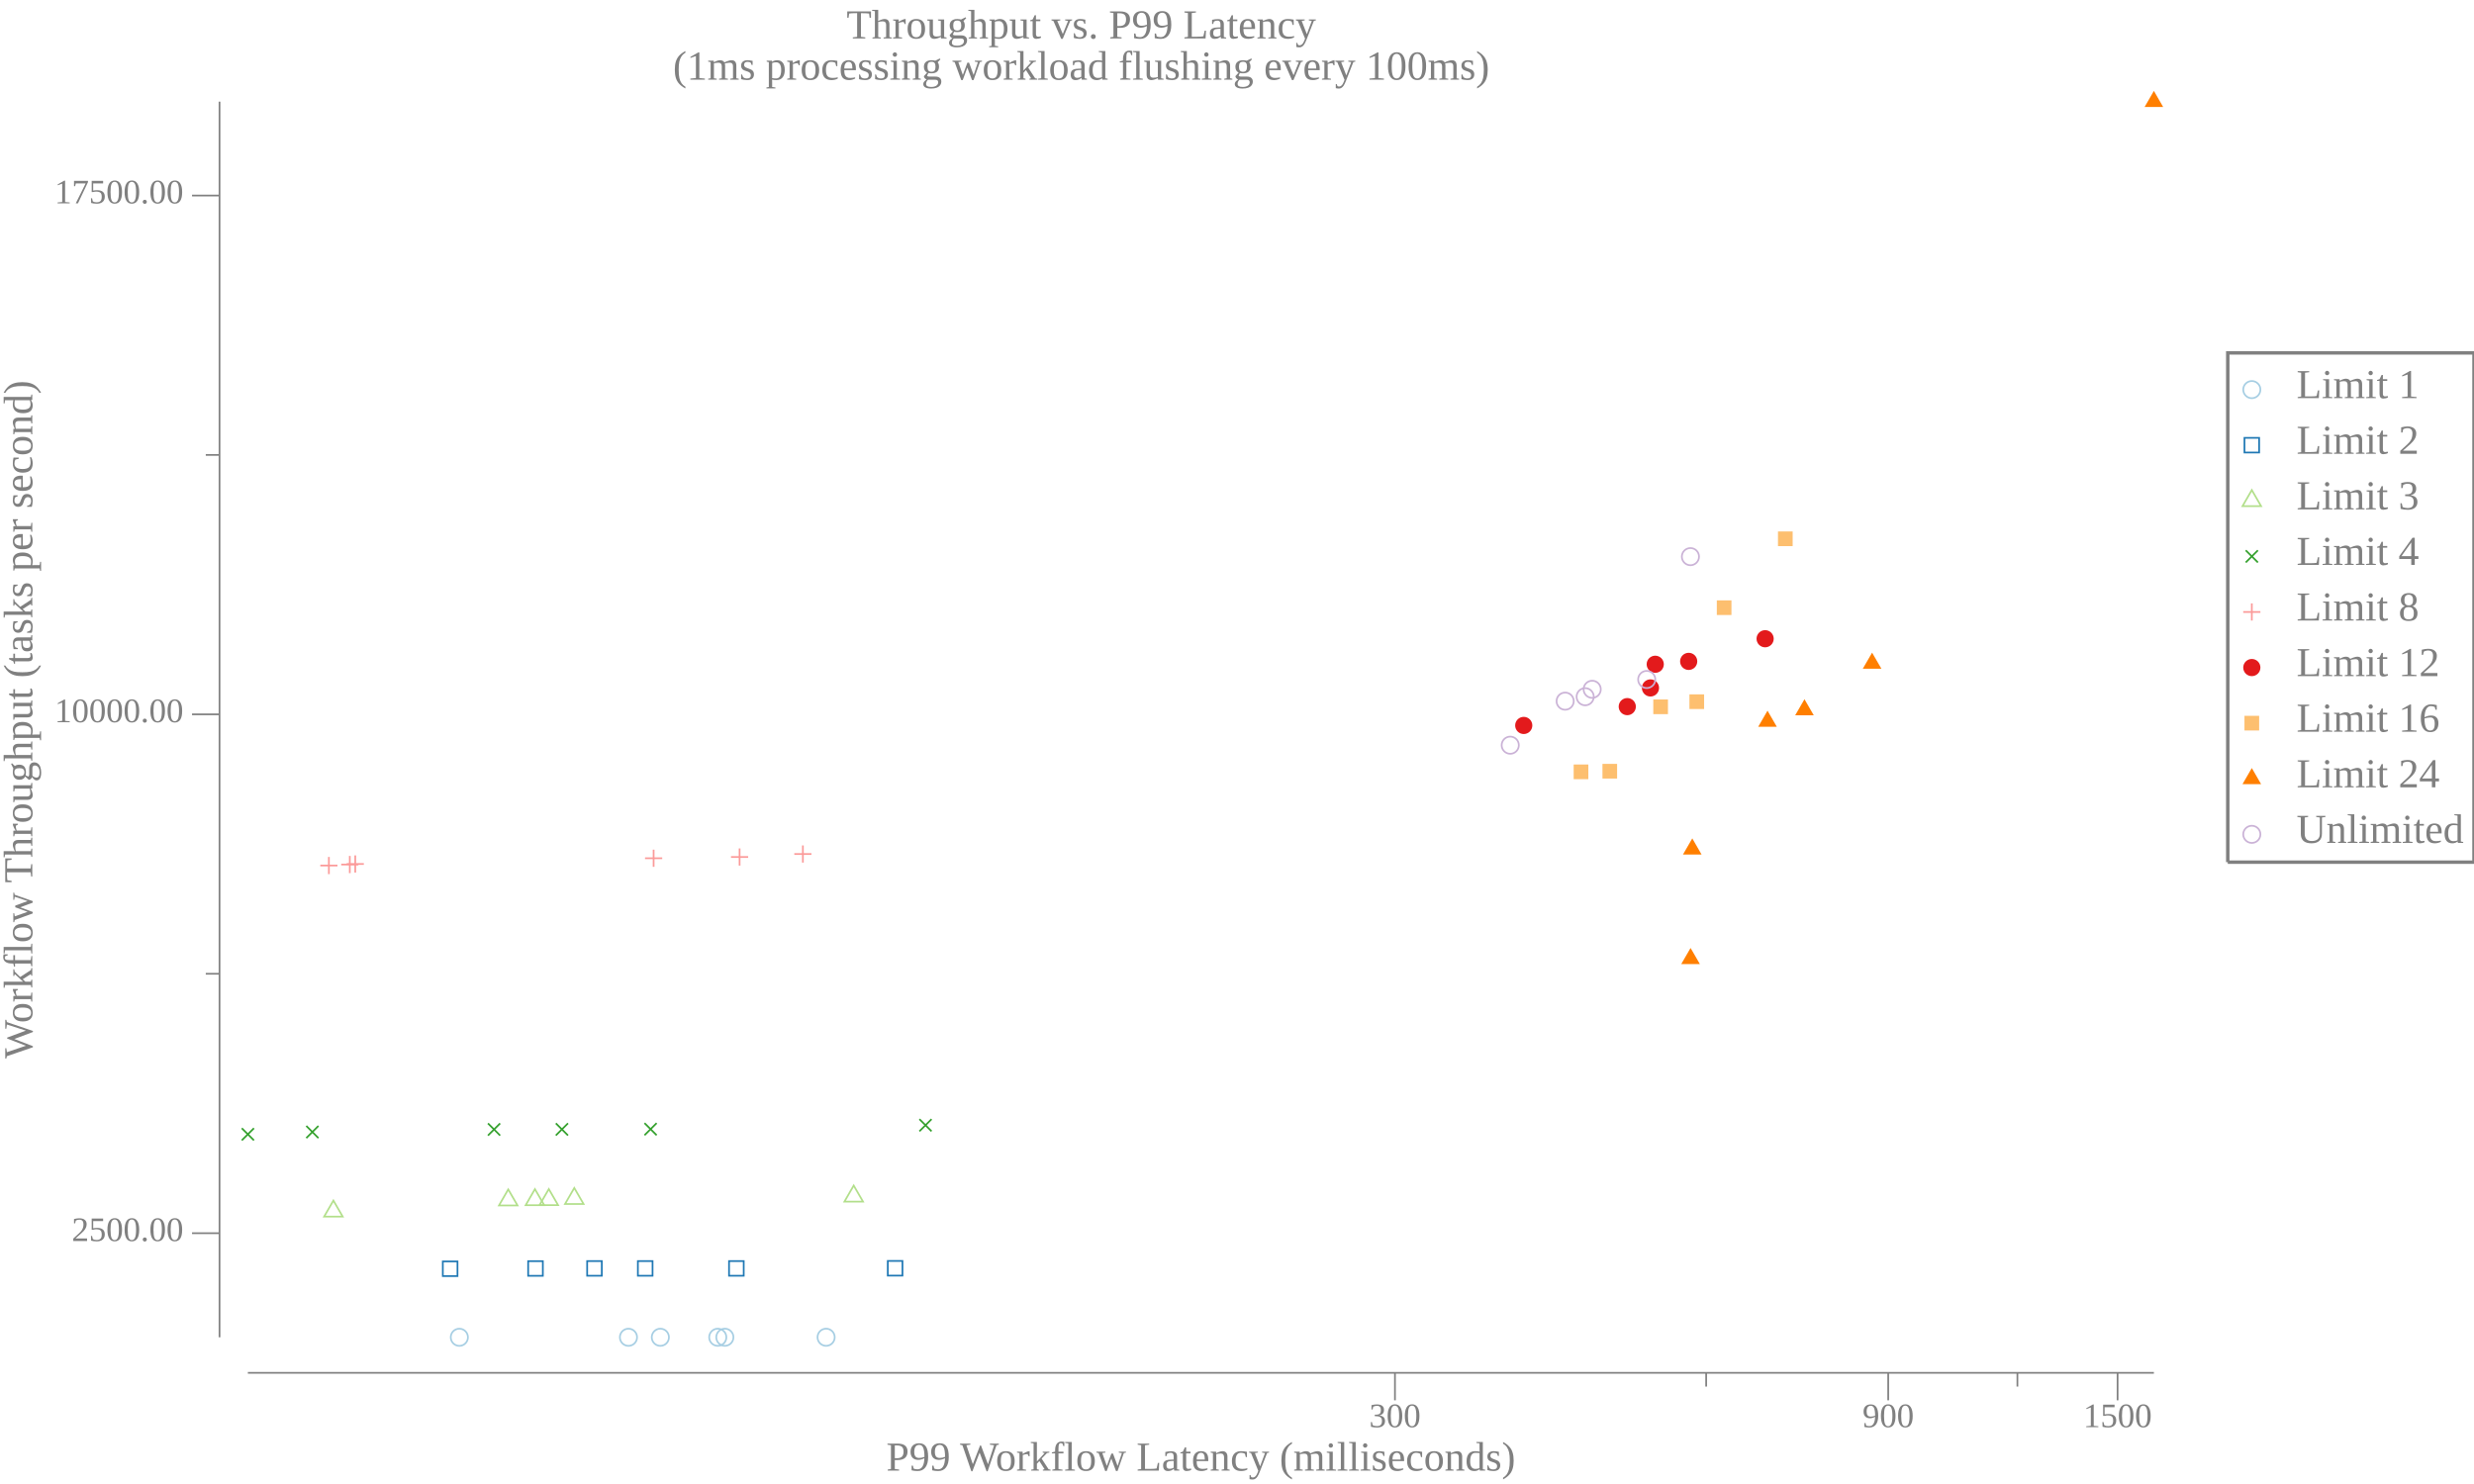
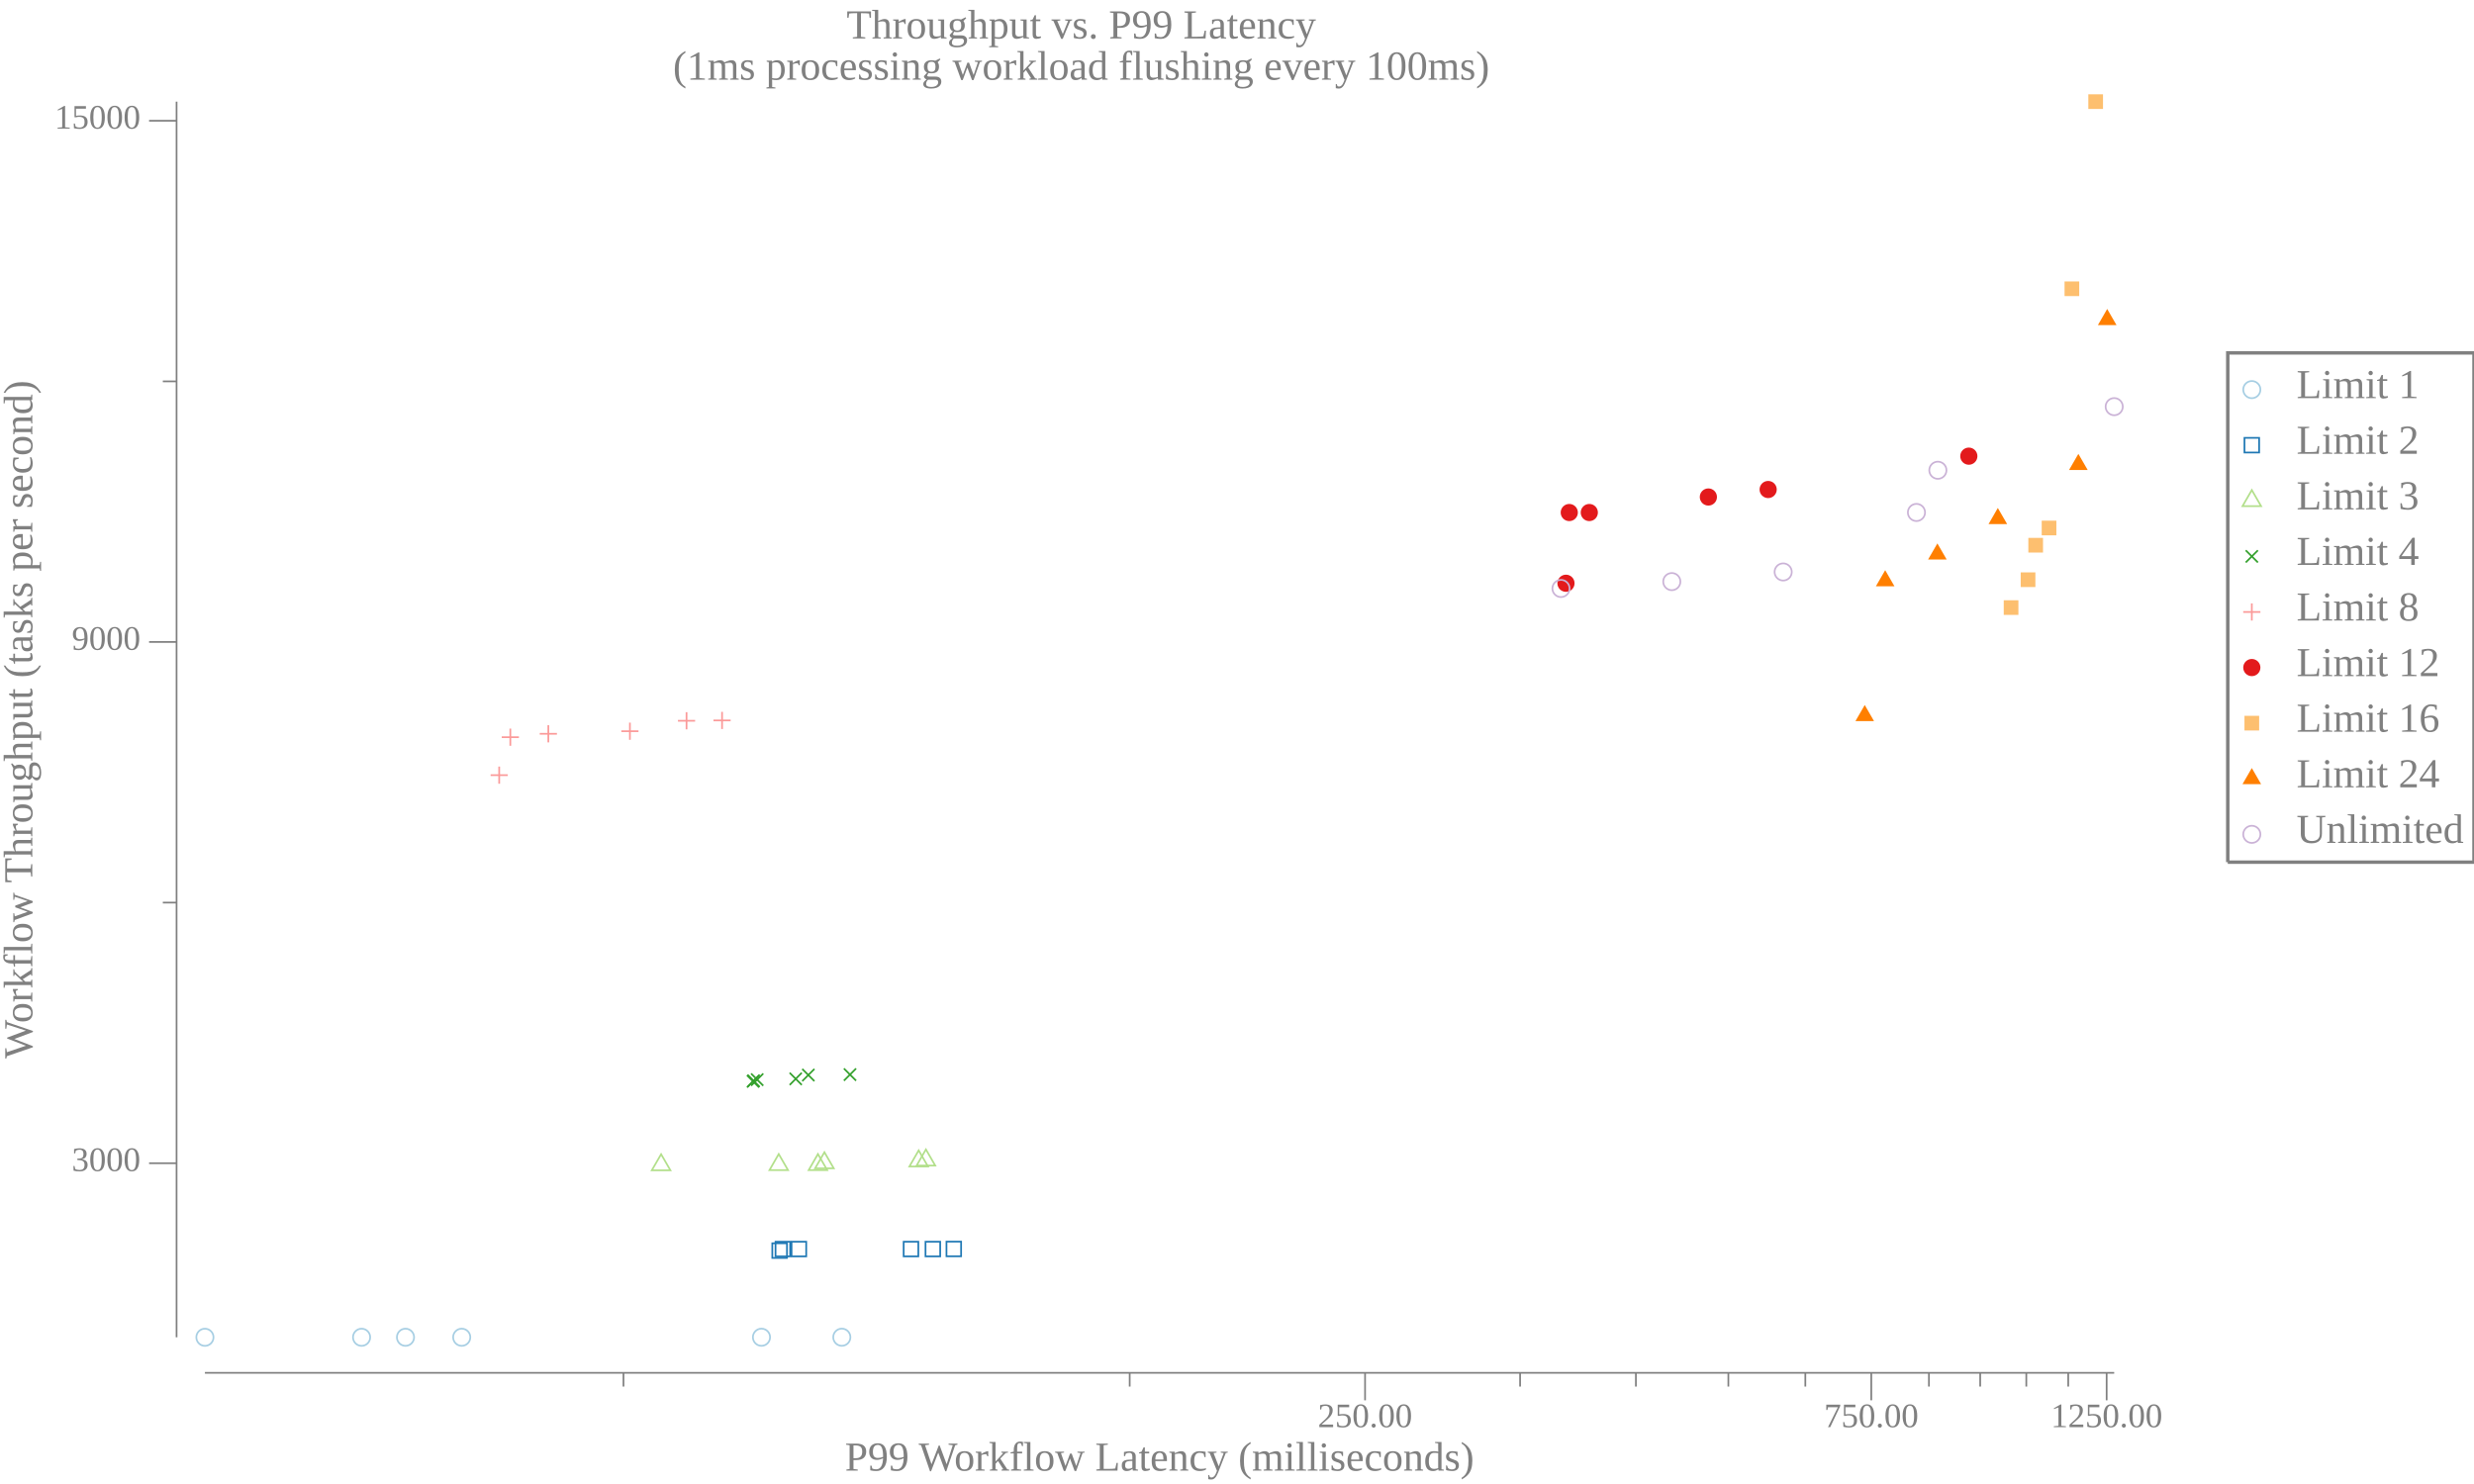
<svg xmlns="http://www.w3.org/2000/svg" width="720pt" height="432pt" viewBox="0 0 720 432">
  <g transform="scale(1, -1) translate(0, -432)">
    <path d="M657.84,318.58A2.5,2.5 0 1 1 652.84,318.58A2.5,2.5 0 1 1 657.84,318.58Z" style="fill:none;stroke:#A6CEE3;stroke-width:0.5" />
    <text x="668.34" y="-316.1" transform="scale(1, -1)" style="font-family:Liberation Serif;font-variant:normal;font-weight:normal;font-style:normal;font-size:12px;fill:#808080">Limit 1</text>
    <path d="M653.2,300.27L657.47,300.27L657.47,304.54L653.2,304.54Z" style="fill:none;stroke:#1F78B4;stroke-width:0.5" />
    <text x="668.34" y="-299.91" transform="scale(1, -1)" style="font-family:Liberation Serif;font-variant:normal;font-weight:normal;font-style:normal;font-size:12px;fill:#808080">Limit 2</text>
    <path d="M655.34,289.34L652.63,284.66L658.04,284.66Z" style="fill:none;stroke:#B2DF8A;stroke-width:0.5" />
    <text x="668.34" y="-283.73" transform="scale(1, -1)" style="font-family:Liberation Serif;font-variant:normal;font-weight:normal;font-style:normal;font-size:12px;fill:#808080">Limit 3</text>
    <path d="M653.57,268.27L657.11,271.8" style="fill:none;stroke:#33A02C;stroke-width:0.5" />
    <path d="M653.57,271.8L657.11,268.27" style="fill:none;stroke:#33A02C;stroke-width:0.5" />
    <text x="668.34" y="-267.55" transform="scale(1, -1)" style="font-family:Liberation Serif;font-variant:normal;font-weight:normal;font-style:normal;font-size:12px;fill:#808080">Limit 4</text>
    <path d="M655.34,256.35L655.34,251.35" style="fill:none;stroke:#FB9A99;stroke-width:0.5" />
    <path d="M652.84,253.85L657.84,253.85" style="fill:none;stroke:#FB9A99;stroke-width:0.5" />
    <text x="668.34" y="-251.36" transform="scale(1, -1)" style="font-family:Liberation Serif;font-variant:normal;font-weight:normal;font-style:normal;font-size:12px;fill:#808080">Limit 8</text>
    <path d="M657.84,237.67A2.5,2.5 0 1 1 652.84,237.67A2.5,2.5 0 1 1 657.84,237.67Z" style="fill:#E31A1C" />
    <text x="668.34" y="-235.18" transform="scale(1, -1)" style="font-family:Liberation Serif;font-variant:normal;font-weight:normal;font-style:normal;font-size:12px;fill:#808080">Limit 12</text>
    <path d="M653.2,219.35L657.47,219.35L657.47,223.62L653.2,223.62Z" style="fill:#FDBF6F" />
    <text x="668.34" y="-219" transform="scale(1, -1)" style="font-family:Liberation Serif;font-variant:normal;font-weight:normal;font-style:normal;font-size:12px;fill:#808080">Limit 16</text>
    <path d="M655.34,208.42L652.63,203.74L658.04,203.74Z" style="fill:#FF7F00" />
    <text x="668.34" y="-202.81" transform="scale(1, -1)" style="font-family:Liberation Serif;font-variant:normal;font-weight:normal;font-style:normal;font-size:12px;fill:#808080">Limit 24</text>
    <path d="M657.84,189.12A2.5,2.5 0 1 1 652.84,189.12A2.5,2.5 0 1 1 657.84,189.12Z" style="fill:none;stroke:#CAB2D6;stroke-width:0.5" />
    <text x="668.34" y="-186.63" transform="scale(1, -1)" style="font-family:Liberation Serif;font-variant:normal;font-weight:normal;font-style:normal;font-size:12px;fill:#808080">Unlimited</text>
    <path d="M648.34,181.02L648.34,329.27L720,329.27L720,181.02L648.34,181.02" style="fill:none;stroke:#808080" />
    <path d="M0,0L629.34,0L629.34,432L0,432Z" style="fill:#-8000000000000000-8000000000000000-8000000000000000;fill-opacity:0" />
    <text x="246.35" y="-420.81" transform="scale(1, -1)" style="font-family:Liberation Serif;font-variant:normal;font-weight:normal;font-style:normal;font-size:12px;fill:#808080">Throughput vs. P99 Latency</text>
    <text x="195.86" y="-408.81" transform="scale(1, -1)" style="font-family:Liberation Serif;font-variant:normal;font-weight:normal;font-style:normal;font-size:12px;fill:#808080">(1ms processing workload flushing every 100ms)</text>
-     <text x="257.93" y="-3.902" transform="scale(1, -1)" style="font-family:Liberation Serif;font-variant:normal;font-weight:normal;font-style:normal;font-size:12px;fill:#808080">P99 Workflow Latency (milliseconds)</text>
-     <text x="398.47" y="-16.541" transform="scale(1, -1)" style="font-family:Liberation Serif;font-variant:normal;font-weight:normal;font-style:normal;font-size:10px;fill:#808080">300</text>
-     <text x="542.02" y="-16.541" transform="scale(1, -1)" style="font-family:Liberation Serif;font-variant:normal;font-weight:normal;font-style:normal;font-size:10px;fill:#808080">900</text>
-     <text x="606.27" y="-16.541" transform="scale(1, -1)" style="font-family:Liberation Serif;font-variant:normal;font-weight:normal;font-style:normal;font-size:10px;fill:#808080">1500</text>
-     <path d="M405.97,24.363L405.97,32.363" style="fill:none;stroke:#808080;stroke-width:0.5" />
-     <path d="M549.52,24.363L549.52,32.363" style="fill:none;stroke:#808080;stroke-width:0.5" />
-     <path d="M616.27,24.363L616.27,32.363" style="fill:none;stroke:#808080;stroke-width:0.5" />
-     <path d="M496.54,28.363L496.54,32.363" style="fill:none;stroke:#808080;stroke-width:0.5" />
-     <path d="M587.12,28.363L587.12,32.363" style="fill:none;stroke:#808080;stroke-width:0.5" />
-     <path d="M72.135,32.363L626.84,32.363" style="fill:none;stroke:#808080;stroke-width:0.5" />
+     <text x="245.9" y="-3.902" transform="scale(1, -1)" style="font-family:Liberation Serif;font-variant:normal;font-weight:normal;font-style:normal;font-size:12px;fill:#808080">P99 Workflow Latency (milliseconds)</text>
+     <text x="383.52" y="-16.541" transform="scale(1, -1)" style="font-family:Liberation Serif;font-variant:normal;font-weight:normal;font-style:normal;font-size:10px;fill:#808080">250.00</text>
+     <text x="530.84" y="-16.541" transform="scale(1, -1)" style="font-family:Liberation Serif;font-variant:normal;font-weight:normal;font-style:normal;font-size:10px;fill:#808080">750.00</text>
+     <text x="596.84" y="-16.541" transform="scale(1, -1)" style="font-family:Liberation Serif;font-variant:normal;font-weight:normal;font-style:normal;font-size:10px;fill:#808080">1250.00</text>
+     <path d="M397.27,24.363L397.27,32.363" style="fill:none;stroke:#808080;stroke-width:0.5" />
+     <path d="M544.59,24.363L544.59,32.363" style="fill:none;stroke:#808080;stroke-width:0.5" />
+     <path d="M613.09,24.363L613.09,32.363" style="fill:none;stroke:#808080;stroke-width:0.5" />
+     <path d="M181.45,28.363L181.45,32.363" style="fill:none;stroke:#808080;stroke-width:0.5" />
+     <path d="M328.77,28.363L328.77,32.363" style="fill:none;stroke:#808080;stroke-width:0.5" />
+     <path d="M442.39,28.363L442.39,32.363" style="fill:none;stroke:#808080;stroke-width:0.5" />
+     <path d="M476.09,28.363L476.09,32.363" style="fill:none;stroke:#808080;stroke-width:0.5" />
+     <path d="M503,28.363L503,32.363" style="fill:none;stroke:#808080;stroke-width:0.5" />
+     <path d="M525.4,28.363L525.4,32.363" style="fill:none;stroke:#808080;stroke-width:0.5" />
+     <path d="M561.37,28.363L561.37,32.363" style="fill:none;stroke:#808080;stroke-width:0.5" />
+     <path d="M576.29,28.363L576.29,32.363" style="fill:none;stroke:#808080;stroke-width:0.5" />
+     <path d="M589.71,28.363L589.71,32.363" style="fill:none;stroke:#808080;stroke-width:0.5" />
+     <path d="M601.91,28.363L601.91,32.363" style="fill:none;stroke:#808080;stroke-width:0.5" />
+     <path d="M59.635,32.363L615.29,32.363" style="fill:none;stroke:#808080;stroke-width:0.5" />
    <g transform="rotate(90)">
      <text x="123.84" y="9.387" transform="scale(1, -1)" style="font-family:Liberation Serif;font-variant:normal;font-weight:normal;font-style:normal;font-size:12px;fill:#808080">Workflow Throughput (tasks per second)</text>
    </g>
-     <text x="20.885" y="-70.724" transform="scale(1, -1)" style="font-family:Liberation Serif;font-variant:normal;font-weight:normal;font-style:normal;font-size:10px;fill:#808080">2500.00</text>
-     <text x="15.885" y="-221.76" transform="scale(1, -1)" style="font-family:Liberation Serif;font-variant:normal;font-weight:normal;font-style:normal;font-size:10px;fill:#808080">10000.00</text>
-     <text x="15.885" y="-372.8" transform="scale(1, -1)" style="font-family:Liberation Serif;font-variant:normal;font-weight:normal;font-style:normal;font-size:10px;fill:#808080">17500.00</text>
-     <path d="M55.885,73.009L63.885,73.009" style="fill:none;stroke:#808080;stroke-width:0.5" />
-     <path d="M55.885,224.05L63.885,224.05" style="fill:none;stroke:#808080;stroke-width:0.5" />
-     <path d="M55.885,375.08L63.885,375.08" style="fill:none;stroke:#808080;stroke-width:0.5" />
-     <path d="M59.885,148.53L63.885,148.53" style="fill:none;stroke:#808080;stroke-width:0.5" />
-     <path d="M59.885,299.57L63.885,299.57" style="fill:none;stroke:#808080;stroke-width:0.5" />
-     <path d="M63.885,42.709L63.885,402.41" style="fill:none;stroke:#808080;stroke-width:0.5" />
-     <path d="M136.18,42.709A2.5,2.5 0 1 1 131.18,42.709A2.5,2.5 0 1 1 136.18,42.709Z" style="fill:none;stroke:#A6CEE3;stroke-width:0.5" />
-     <path d="M185.4,42.711A2.5,2.5 0 1 1 180.4,42.711A2.5,2.5 0 1 1 185.4,42.711Z" style="fill:none;stroke:#A6CEE3;stroke-width:0.5" />
-     <path d="M194.68,42.713A2.5,2.5 0 1 1 189.68,42.713A2.5,2.5 0 1 1 194.68,42.713Z" style="fill:none;stroke:#A6CEE3;stroke-width:0.5" />
-     <path d="M211.39,42.715A2.5,2.5 0 1 1 206.39,42.715A2.5,2.5 0 1 1 211.39,42.715Z" style="fill:none;stroke:#A6CEE3;stroke-width:0.5" />
-     <path d="M213.45,42.717A2.5,2.5 0 1 1 208.45,42.717A2.5,2.5 0 1 1 213.45,42.717Z" style="fill:none;stroke:#A6CEE3;stroke-width:0.5" />
-     <path d="M242.92,42.717A2.5,2.5 0 1 1 237.92,42.717A2.5,2.5 0 1 1 242.92,42.717Z" style="fill:none;stroke:#A6CEE3;stroke-width:0.5" />
-     <path d="M128.87,60.524L133.14,60.524L133.14,64.792L128.87,64.792Z" style="fill:none;stroke:#1F78B4;stroke-width:0.5" />
-     <path d="M153.71,60.605L157.98,60.605L157.98,64.872L153.71,64.872Z" style="fill:none;stroke:#1F78B4;stroke-width:0.5" />
-     <path d="M170.88,60.625L175.14,60.625L175.14,64.893L170.88,64.893Z" style="fill:none;stroke:#1F78B4;stroke-width:0.5" />
-     <path d="M185.64,60.625L189.91,60.625L189.91,64.893L185.64,64.893Z" style="fill:none;stroke:#1F78B4;stroke-width:0.5" />
-     <path d="M212.17,60.625L216.44,60.625L216.44,64.893L212.17,64.893Z" style="fill:none;stroke:#1F78B4;stroke-width:0.5" />
-     <path d="M258.37,60.665L262.64,60.665L262.64,64.933L258.37,64.933Z" style="fill:none;stroke:#1F78B4;stroke-width:0.5" />
-     <path d="M97.033,82.518L94.326,77.83L99.739,77.83Z" style="fill:none;stroke:#B2DF8A;stroke-width:0.5" />
-     <path d="M147.91,85.76L145.21,81.073L150.62,81.073Z" style="fill:none;stroke:#B2DF8A;stroke-width:0.5" />
-     <path d="M155.68,85.841L152.98,81.153L158.39,81.153Z" style="fill:none;stroke:#B2DF8A;stroke-width:0.5" />
-     <path d="M159.72,85.861L157.01,81.173L162.42,81.173Z" style="fill:none;stroke:#B2DF8A;stroke-width:0.5" />
-     <path d="M167.13,86.183L164.43,81.496L169.84,81.496Z" style="fill:none;stroke:#B2DF8A;stroke-width:0.5" />
-     <path d="M248.45,86.888L245.75,82.201L251.16,82.201Z" style="fill:none;stroke:#B2DF8A;stroke-width:0.5" />
-     <path d="M70.367,100.04L73.903,103.57" style="fill:none;stroke:#33A02C;stroke-width:0.5" />
-     <path d="M70.367,103.57L73.903,100.04" style="fill:none;stroke:#33A02C;stroke-width:0.5" />
-     <path d="M89.137,100.7L92.672,104.24" style="fill:none;stroke:#33A02C;stroke-width:0.5" />
-     <path d="M89.137,104.24L92.672,100.7" style="fill:none;stroke:#33A02C;stroke-width:0.5" />
-     <path d="M142.01,101.45L145.55,104.98" style="fill:none;stroke:#33A02C;stroke-width:0.5" />
-     <path d="M142.01,104.98L145.55,101.45" style="fill:none;stroke:#33A02C;stroke-width:0.5" />
-     <path d="M161.76,101.47L165.3,105" style="fill:none;stroke:#33A02C;stroke-width:0.5" />
-     <path d="M161.76,105L165.3,101.47" style="fill:none;stroke:#33A02C;stroke-width:0.5" />
-     <path d="M187.57,101.53L191.1,105.06" style="fill:none;stroke:#33A02C;stroke-width:0.5" />
-     <path d="M187.57,105.06L191.1,101.53" style="fill:none;stroke:#33A02C;stroke-width:0.5" />
-     <path d="M267.58,102.68L271.11,106.21" style="fill:none;stroke:#33A02C;stroke-width:0.5" />
-     <path d="M267.58,106.21L271.11,102.68" style="fill:none;stroke:#33A02C;stroke-width:0.5" />
-     <path d="M95.715,182.54L95.715,177.54" style="fill:none;stroke:#FB9A99;stroke-width:0.5" />
-     <path d="M93.215,180.04L98.215,180.04" style="fill:none;stroke:#FB9A99;stroke-width:0.5" />
-     <path d="M101.8,182.83L101.8,177.83" style="fill:none;stroke:#FB9A99;stroke-width:0.5" />
-     <path d="M99.302,180.33L104.3,180.33" style="fill:none;stroke:#FB9A99;stroke-width:0.5" />
-     <path d="M103.39,182.99L103.39,177.99" style="fill:none;stroke:#FB9A99;stroke-width:0.5" />
-     <path d="M100.89,180.49L105.89,180.49" style="fill:none;stroke:#FB9A99;stroke-width:0.5" />
-     <path d="M190.22,184.66L190.22,179.66" style="fill:none;stroke:#FB9A99;stroke-width:0.5" />
-     <path d="M187.72,182.16L192.72,182.16" style="fill:none;stroke:#FB9A99;stroke-width:0.5" />
-     <path d="M215.24,185.02L215.24,180.02" style="fill:none;stroke:#FB9A99;stroke-width:0.5" />
-     <path d="M212.74,182.52L217.74,182.52" style="fill:none;stroke:#FB9A99;stroke-width:0.5" />
-     <path d="M233.66,185.89L233.66,180.89" style="fill:none;stroke:#FB9A99;stroke-width:0.5" />
-     <path d="M231.16,183.39L236.16,183.39" style="fill:none;stroke:#FB9A99;stroke-width:0.5" />
-     <path d="M445.95,220.82A2.5,2.5 0 1 1 440.95,220.82A2.5,2.5 0 1 1 445.95,220.82Z" style="fill:#E31A1C" />
-     <path d="M476.08,226.3A2.5,2.5 0 1 1 471.08,226.3A2.5,2.5 0 1 1 476.08,226.3Z" style="fill:#E31A1C" />
-     <path d="M482.83,231.74A2.5,2.5 0 1 1 477.83,231.74A2.5,2.5 0 1 1 482.83,231.74Z" style="fill:#E31A1C" />
-     <path d="M484.22,238.63A2.5,2.5 0 1 1 479.22,238.63A2.5,2.5 0 1 1 484.22,238.63Z" style="fill:#E31A1C" />
-     <path d="M493.95,239.47A2.5,2.5 0 1 1 488.95,239.47A2.5,2.5 0 1 1 493.95,239.47Z" style="fill:#E31A1C" />
-     <path d="M516.2,246.06A2.5,2.5 0 1 1 511.2,246.06A2.5,2.5 0 1 1 516.2,246.06Z" style="fill:#E31A1C" />
-     <path d="M457.98,205.18L462.25,205.18L462.25,209.45L457.98,209.45Z" style="fill:#FDBF6F" />
-     <path d="M466.36,205.36L470.62,205.36L470.62,209.63L466.36,209.63Z" style="fill:#FDBF6F" />
-     <path d="M481.15,224.11L485.42,224.11L485.42,228.38L481.15,228.38Z" style="fill:#FDBF6F" />
-     <path d="M491.67,225.6L495.94,225.6L495.94,229.87L491.67,229.87Z" style="fill:#FDBF6F" />
-     <path d="M499.64,252.97L503.9,252.97L503.9,257.23L499.64,257.23Z" style="fill:#FDBF6F" />
-     <path d="M517.44,273.02L521.71,273.02L521.71,277.29L517.44,277.29Z" style="fill:#FDBF6F" />
-     <path d="M492,156.04L489.29,151.36L494.71,151.36Z" style="fill:#FF7F00" />
-     <path d="M492.5,187.94L489.79,183.25L495.2,183.25Z" style="fill:#FF7F00" />
-     <path d="M514.39,225.12L511.68,220.43L517.1,220.43Z" style="fill:#FF7F00" />
-     <path d="M525.15,228.46L522.44,223.77L527.86,223.77Z" style="fill:#FF7F00" />
-     <path d="M544.83,242.01L542.12,237.33L547.54,237.33Z" style="fill:#FF7F00" />
-     <path d="M626.84,405.54L624.13,400.85L629.54,400.85Z" style="fill:#FF7F00" />
-     <path d="M442.02,215.07A2.5,2.5 0 1 1 437.02,215.07A2.5,2.5 0 1 1 442.02,215.07Z" style="fill:none;stroke:#CAB2D6;stroke-width:0.5" />
-     <path d="M458,227.89A2.5,2.5 0 1 1 453,227.89A2.5,2.5 0 1 1 458,227.89Z" style="fill:none;stroke:#CAB2D6;stroke-width:0.5" />
-     <path d="M463.83,229.18A2.5,2.5 0 1 1 458.83,229.18A2.5,2.5 0 1 1 463.83,229.18Z" style="fill:none;stroke:#CAB2D6;stroke-width:0.5" />
-     <path d="M465.87,231.34A2.5,2.5 0 1 1 460.87,231.34A2.5,2.5 0 1 1 465.87,231.34Z" style="fill:none;stroke:#CAB2D6;stroke-width:0.5" />
-     <path d="M481.74,234.2A2.5,2.5 0 1 1 476.74,234.2A2.5,2.5 0 1 1 481.74,234.2Z" style="fill:none;stroke:#CAB2D6;stroke-width:0.5" />
-     <path d="M494.46,269.96A2.5,2.5 0 1 1 489.46,269.96A2.5,2.5 0 1 1 494.46,269.96Z" style="fill:none;stroke:#CAB2D6;stroke-width:0.5" />
+     <text x="20.885" y="-91.098" transform="scale(1, -1)" style="font-family:Liberation Serif;font-variant:normal;font-weight:normal;font-style:normal;font-size:10px;fill:#808080">3000</text>
+     <text x="20.885" y="-242.83" transform="scale(1, -1)" style="font-family:Liberation Serif;font-variant:normal;font-weight:normal;font-style:normal;font-size:10px;fill:#808080">9000</text>
+     <text x="15.885" y="-394.56" transform="scale(1, -1)" style="font-family:Liberation Serif;font-variant:normal;font-weight:normal;font-style:normal;font-size:10px;fill:#808080">15000</text>
+     <path d="M43.385,93.383L51.385,93.383" style="fill:none;stroke:#808080;stroke-width:0.5" />
+     <path d="M43.385,245.12L51.385,245.12" style="fill:none;stroke:#808080;stroke-width:0.5" />
+     <path d="M43.385,396.85L51.385,396.85" style="fill:none;stroke:#808080;stroke-width:0.5" />
+     <path d="M47.385,169.25L51.385,169.25" style="fill:none;stroke:#808080;stroke-width:0.5" />
+     <path d="M47.385,320.98L51.385,320.98" style="fill:none;stroke:#808080;stroke-width:0.5" />
+     <path d="M51.385,42.709L51.385,402.41" style="fill:none;stroke:#808080;stroke-width:0.5" />
+     <path d="M62.135,42.709A2.5,2.5 0 1 1 57.135,42.709A2.5,2.5 0 1 1 62.135,42.709Z" style="fill:none;stroke:#A6CEE3;stroke-width:0.5" />
+     <path d="M107.73,42.712A2.5,2.5 0 1 1 102.73,42.712A2.5,2.5 0 1 1 107.73,42.712Z" style="fill:none;stroke:#A6CEE3;stroke-width:0.5" />
+     <path d="M120.51,42.714A2.5,2.5 0 1 1 115.51,42.714A2.5,2.5 0 1 1 120.51,42.714Z" style="fill:none;stroke:#A6CEE3;stroke-width:0.5" />
+     <path d="M136.87,42.717A2.5,2.5 0 1 1 131.87,42.717A2.5,2.5 0 1 1 136.87,42.717Z" style="fill:none;stroke:#A6CEE3;stroke-width:0.5" />
+     <path d="M224.11,42.722A2.5,2.5 0 1 1 219.11,42.722A2.5,2.5 0 1 1 224.11,42.722Z" style="fill:none;stroke:#A6CEE3;stroke-width:0.5" />
+     <path d="M247.49,42.727A2.5,2.5 0 1 1 242.49,42.727A2.5,2.5 0 1 1 247.49,42.727Z" style="fill:none;stroke:#A6CEE3;stroke-width:0.5" />
+     <path d="M224.76,65.808L229.03,65.808L229.03,70.076L224.76,70.076Z" style="fill:none;stroke:#1F78B4;stroke-width:0.5" />
+     <path d="M225.7,66.263L229.96,66.263L229.96,70.531L225.7,70.531Z" style="fill:none;stroke:#1F78B4;stroke-width:0.5" />
+     <path d="M230.36,66.263L234.63,66.263L234.63,70.531L230.36,70.531Z" style="fill:none;stroke:#1F78B4;stroke-width:0.5" />
+     <path d="M262.99,66.263L267.26,66.263L267.26,70.531L262.99,70.531Z" style="fill:none;stroke:#1F78B4;stroke-width:0.5" />
+     <path d="M269.35,66.263L273.62,66.263L273.62,70.531L269.35,70.531Z" style="fill:none;stroke:#1F78B4;stroke-width:0.5" />
+     <path d="M275.45,66.289L279.71,66.289L279.71,70.557L275.45,70.557Z" style="fill:none;stroke:#1F78B4;stroke-width:0.5" />
+     <path d="M192.4,96.002L189.69,91.314L195.11,91.314Z" style="fill:none;stroke:#B2DF8A;stroke-width:0.5" />
+     <path d="M226.63,96.053L223.93,91.365L229.34,91.365Z" style="fill:none;stroke:#B2DF8A;stroke-width:0.5" />
+     <path d="M238.04,96.053L235.34,91.365L240.75,91.365Z" style="fill:none;stroke:#B2DF8A;stroke-width:0.5" />
+     <path d="M239.93,96.584L237.22,91.896L242.64,91.896Z" style="fill:none;stroke:#B2DF8A;stroke-width:0.5" />
+     <path d="M267.36,97.115L264.66,92.427L270.07,92.427Z" style="fill:none;stroke:#B2DF8A;stroke-width:0.5" />
+     <path d="M269.47,97.393L266.76,92.705L272.17,92.705Z" style="fill:none;stroke:#B2DF8A;stroke-width:0.5" />
+     <path d="M217.39,115.44L220.93,118.97" style="fill:none;stroke:#33A02C;stroke-width:0.5" />
+     <path d="M217.39,118.97L220.93,115.44" style="fill:none;stroke:#33A02C;stroke-width:0.5" />
+     <path d="M217.55,115.61L221.08,119.15" style="fill:none;stroke:#33A02C;stroke-width:0.5" />
+     <path d="M217.55,119.15L221.08,115.61" style="fill:none;stroke:#33A02C;stroke-width:0.5" />
+     <path d="M218.59,115.94L222.13,119.48" style="fill:none;stroke:#33A02C;stroke-width:0.5" />
+     <path d="M218.59,119.48L222.13,115.94" style="fill:none;stroke:#33A02C;stroke-width:0.5" />
+     <path d="M229.81,116.17L233.34,119.71" style="fill:none;stroke:#33A02C;stroke-width:0.5" />
+     <path d="M229.81,119.71L233.34,116.17" style="fill:none;stroke:#33A02C;stroke-width:0.5" />
+     <path d="M233.47,117.28L237.01,120.82" style="fill:none;stroke:#33A02C;stroke-width:0.5" />
+     <path d="M233.47,120.82L237.01,117.28" style="fill:none;stroke:#33A02C;stroke-width:0.5" />
+     <path d="M245.6,117.41L249.14,120.95" style="fill:none;stroke:#33A02C;stroke-width:0.5" />
+     <path d="M245.6,120.95L249.14,117.41" style="fill:none;stroke:#33A02C;stroke-width:0.5" />
+     <path d="M145.28,208.85L145.28,203.85" style="fill:none;stroke:#FB9A99;stroke-width:0.5" />
+     <path d="M142.78,206.35L147.78,206.35" style="fill:none;stroke:#FB9A99;stroke-width:0.5" />
+     <path d="M148.52,219.9L148.52,214.9" style="fill:none;stroke:#FB9A99;stroke-width:0.5" />
+     <path d="M146.02,217.4L151.02,217.4" style="fill:none;stroke:#FB9A99;stroke-width:0.5" />
+     <path d="M159.58,220.89L159.58,215.89" style="fill:none;stroke:#FB9A99;stroke-width:0.5" />
+     <path d="M157.08,218.39L162.08,218.39" style="fill:none;stroke:#FB9A99;stroke-width:0.5" />
+     <path d="M183.32,221.64L183.32,216.64" style="fill:none;stroke:#FB9A99;stroke-width:0.5" />
+     <path d="M180.82,219.14L185.82,219.14" style="fill:none;stroke:#FB9A99;stroke-width:0.5" />
+     <path d="M199.8,224.68L199.8,219.68" style="fill:none;stroke:#FB9A99;stroke-width:0.5" />
+     <path d="M197.3,222.18L202.3,222.18" style="fill:none;stroke:#FB9A99;stroke-width:0.5" />
+     <path d="M210.14,224.78L210.14,219.78" style="fill:none;stroke:#FB9A99;stroke-width:0.5" />
+     <path d="M207.64,222.28L212.64,222.28" style="fill:none;stroke:#FB9A99;stroke-width:0.5" />
+     <path d="M458.24,262.21A2.5,2.5 0 1 1 453.24,262.21A2.5,2.5 0 1 1 458.24,262.21Z" style="fill:#E31A1C" />
+     <path d="M459.2,282.8A2.5,2.5 0 1 1 454.2,282.8A2.5,2.5 0 1 1 459.2,282.8Z" style="fill:#E31A1C" />
+     <path d="M465.03,282.8A2.5,2.5 0 1 1 460.03,282.8A2.5,2.5 0 1 1 465.03,282.8Z" style="fill:#E31A1C" />
+     <path d="M499.68,287.32A2.5,2.5 0 1 1 494.68,287.32A2.5,2.5 0 1 1 499.68,287.32Z" style="fill:#E31A1C" />
+     <path d="M517.08,289.5A2.5,2.5 0 1 1 512.08,289.5A2.5,2.5 0 1 1 517.08,289.5Z" style="fill:#E31A1C" />
+     <path d="M575.48,299.21A2.5,2.5 0 1 1 570.48,299.21A2.5,2.5 0 1 1 575.48,299.21Z" style="fill:#E31A1C" />
+     <path d="M583.14,253L587.41,253L587.41,257.26L583.14,257.26Z" style="fill:#FDBF6F" />
+     <path d="M588.08,261.11L592.35,261.11L592.35,265.38L588.08,265.38Z" style="fill:#FDBF6F" />
+     <path d="M590.3,271.15L594.57,271.15L594.57,275.42L590.3,275.42Z" style="fill:#FDBF6F" />
+     <path d="M594.19,276.16L598.46,276.16L598.46,280.43L594.19,280.43Z" style="fill:#FDBF6F" />
+     <path d="M600.84,345.81L605.11,345.81L605.11,350.07L600.84,350.07Z" style="fill:#FDBF6F" />
+     <path d="M607.76,400.28L612.03,400.28L612.03,404.55L607.76,404.55Z" style="fill:#FDBF6F" />
+     <path d="M542.69,226.77L539.98,222.08L545.39,222.08Z" style="fill:#FF7F00" />
+     <path d="M548.64,266.02L545.93,261.33L551.34,261.33Z" style="fill:#FF7F00" />
+     <path d="M563.83,273.81L561.12,269.12L566.54,269.12Z" style="fill:#FF7F00" />
+     <path d="M581.42,284.13L578.72,279.44L584.13,279.44Z" style="fill:#FF7F00" />
+     <path d="M604.86,299.88L602.15,295.19L607.57,295.19Z" style="fill:#FF7F00" />
+     <path d="M613.25,342.06L610.55,337.37L615.96,337.37Z" style="fill:#FF7F00" />
+     <path d="M456.79,260.69A2.5,2.5 0 1 1 451.79,260.69A2.5,2.5 0 1 1 456.79,260.69Z" style="fill:none;stroke:#CAB2D6;stroke-width:0.5" />
+     <path d="M489.04,262.69A2.5,2.5 0 1 1 484.04,262.69A2.5,2.5 0 1 1 489.04,262.69Z" style="fill:none;stroke:#CAB2D6;stroke-width:0.5" />
+     <path d="M521.45,265.5A2.5,2.5 0 1 1 516.45,265.5A2.5,2.5 0 1 1 521.45,265.5Z" style="fill:none;stroke:#CAB2D6;stroke-width:0.5" />
+     <path d="M560.24,282.82A2.5,2.5 0 1 1 555.24,282.82A2.5,2.5 0 1 1 560.24,282.82Z" style="fill:none;stroke:#CAB2D6;stroke-width:0.5" />
+     <path d="M566.47,295.11A2.5,2.5 0 1 1 561.47,295.11A2.5,2.5 0 1 1 566.47,295.11Z" style="fill:none;stroke:#CAB2D6;stroke-width:0.5" />
+     <path d="M617.79,313.62A2.5,2.5 0 1 1 612.79,313.62A2.5,2.5 0 1 1 617.79,313.62Z" style="fill:none;stroke:#CAB2D6;stroke-width:0.5" />
  </g>
</svg>
